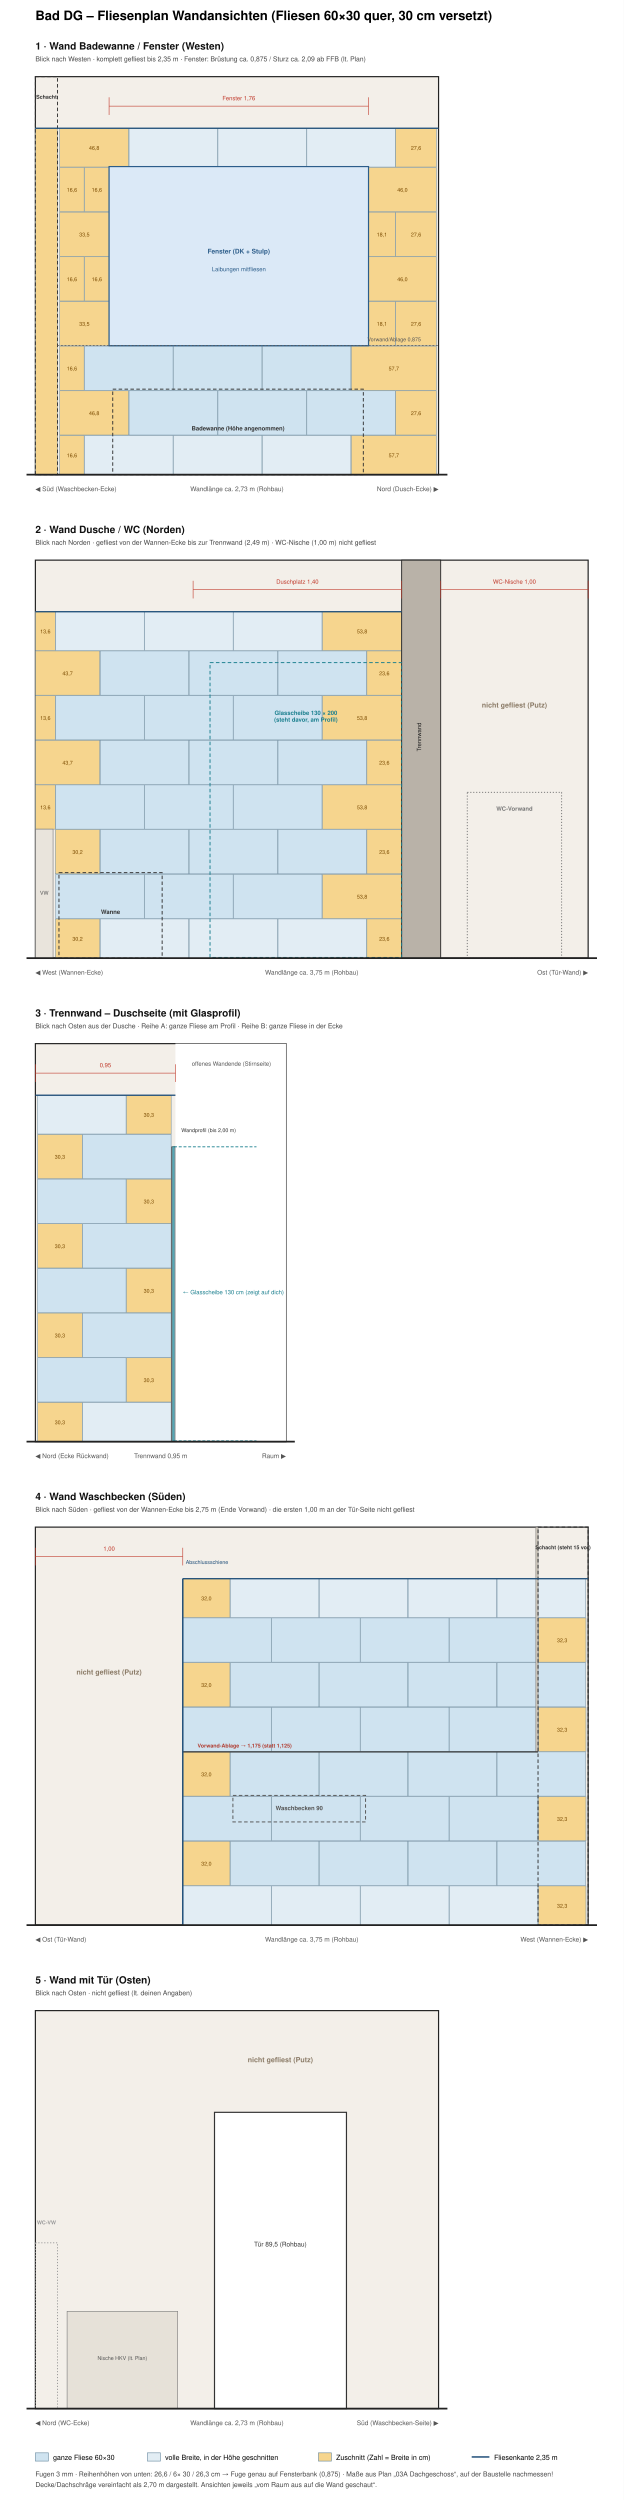
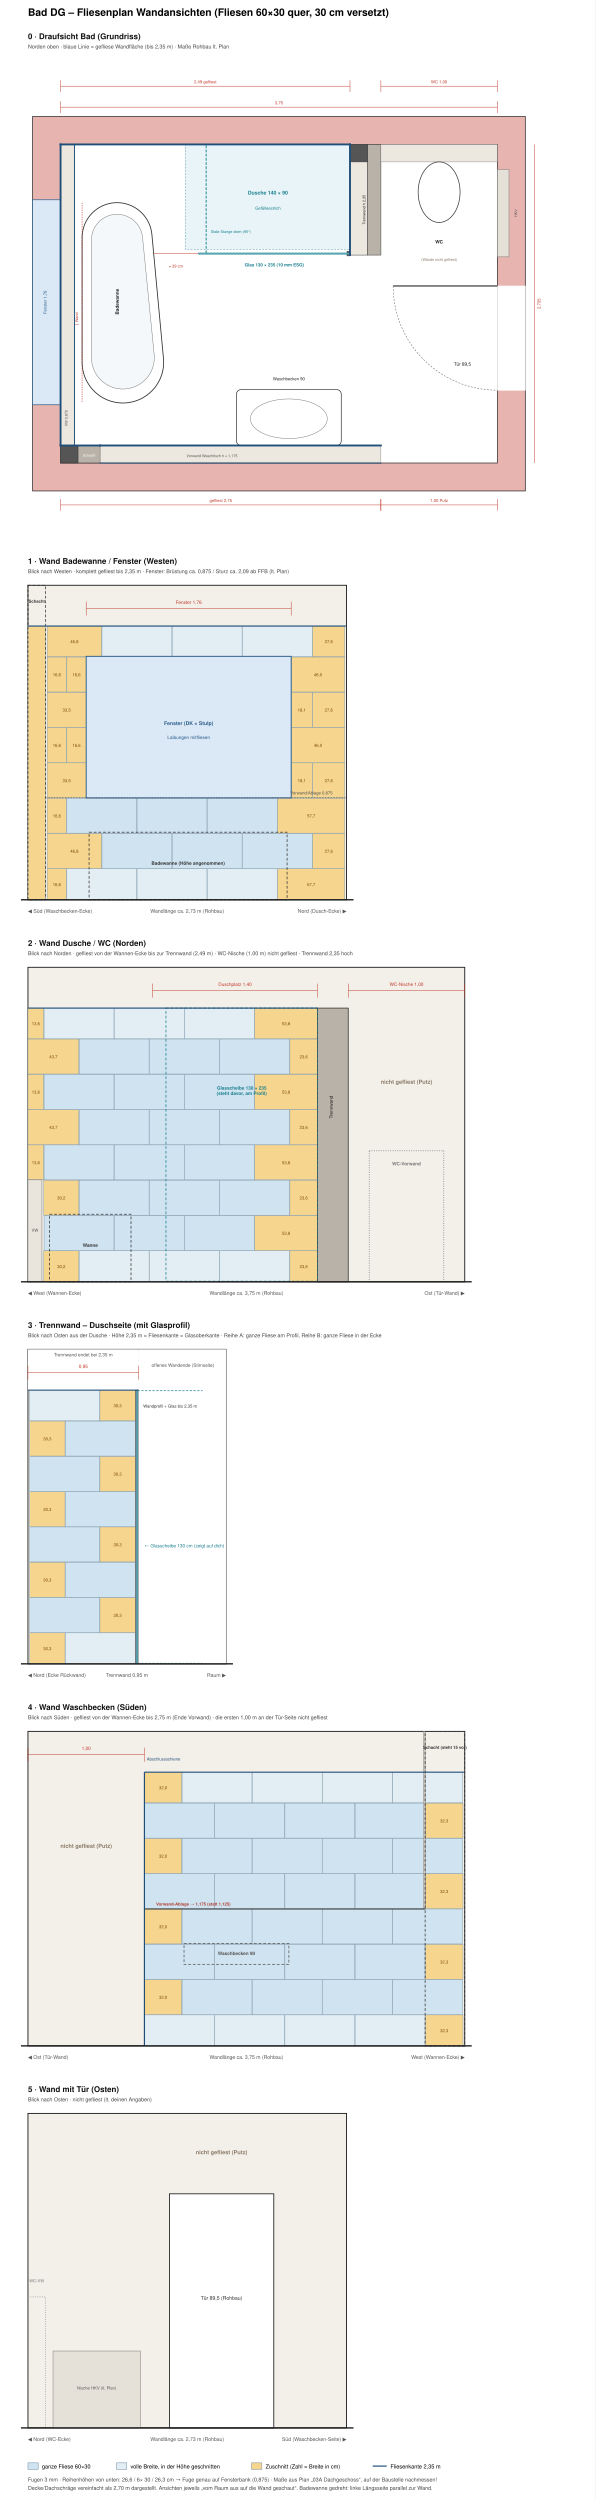
- <svg xmlns="http://www.w3.org/2000/svg" width="1058" height="4240" viewBox="0 0 1058 4240" font-family="Helvetica, Arial, sans-serif">
+ <svg xmlns="http://www.w3.org/2000/svg" width="1278" height="5366" viewBox="0 0 1278 5366" font-family="Helvetica, Arial, sans-serif">
  <rect width="100%" height="100%" fill="white" />
  <text x="60" y="34" font-size="22" font-weight="bold">Bad DG – Fliesenplan Wandansichten (Fliesen 60×30 quer, 30 cm versetzt)</text>
  <g transform="translate(0,60)">
+     <text x="60" y="24" font-size="17" font-weight="bold" fill="#111">0 · Draufsicht Bad (Grundriss)</text>
+     <text x="60" y="44" font-size="11.5" fill="#444">Norden oben · blaue Linie = gefliese Wandfläche (bis 2,35 m) · Maße Rohbau lt. Plan</text>
+     <rect x="70.0" y="190.0" width="1057.5" height="803.8" fill="#e8b4b0" stroke="#222" stroke-width="1.5" />
+     <rect x="130.0" y="250.0" width="937.5" height="683.8" fill="#ffffff" stroke="#222" stroke-width="1.5" />
+     <rect x="70.0" y="368.8" width="60.0" height="440.0" fill="#dbe9f7" stroke="#2c5d8a" stroke-width="1.5" />
+     <text x="100.0" y="588.8" font-size="9" fill="#2c5d8a" text-anchor="middle" font-weight="normal" transform="rotate(-90 100.0 588.8)">Fenster 1,76</text>
+     <rect x="1067.5" y="553.8" width="60.0" height="223.8" fill="#ffffff" stroke="#ffffff" />
+     <line x1="1067.5" y1="553.8" x2="843.8" y2="553.8" stroke="#333" stroke-width="2.5" />
+     <path d="M843.8,553.8 A223.8,223.8 0 0 0 1067.5,777.5" fill="none" stroke="#555" stroke-dasharray="4 3" />
+     <text x="992.5" y="725.0" font-size="10" fill="#222" text-anchor="middle" font-weight="normal">Tür 89,5</text>
+     <rect x="1067.5" y="303.8" width="25.0" height="187.5" fill="#e6e1d8" stroke="#777" />
+     <text x="1110.0" y="397.5" font-size="8" fill="#555" text-anchor="middle" font-weight="normal" transform="rotate(-90 1110.0 397.5)">HKV</text>
+     <rect x="130.0" y="250.0" width="30.0" height="646.2" fill="#ece7df" stroke="#777" stroke-width="0.8" />
+     <text x="145.0" y="837.5" font-size="8" fill="#555" text-anchor="middle" font-weight="normal" transform="rotate(-90 145.0 837.5)">VW 0,875</text>
+     <rect x="130.0" y="896.2" width="85.0" height="37.5" fill="#b9b2a8" stroke="#333" />
+     <rect x="130.0" y="896.2" width="37.5" height="37.5" fill="#555" stroke="#333" />
+     <text x="191.2" y="920.0" font-size="7.5" fill="#fff" text-anchor="middle" font-weight="normal">Schacht</text>
+     <rect x="215.0" y="896.2" width="602.5" height="37.5" fill="#ece7df" stroke="#777" stroke-width="0.8" />
+     <text x="455.0" y="921.2" font-size="8" fill="#555" text-anchor="middle" font-weight="normal">Vorwand Waschtisch h ≈ 1,175</text>
+     <rect x="507.5" y="776.2" width="225.0" height="120.0" rx="10" fill="#fff" stroke="#333" stroke-width="1.5" />
+     <ellipse cx="620.0" cy="838.8" rx="82.5" ry="42.5" fill="none" stroke="#777" />
+     <text x="620.0" y="756.2" font-size="9" fill="#222" text-anchor="middle" font-weight="normal">Waschbecken 90</text>
+     <rect x="751.2" y="250.0" width="37.5" height="237.5" fill="#ece7df" stroke="#333" stroke-width="1" />
+     <rect x="788.8" y="250.0" width="28.8" height="237.5" fill="#b9b2a8" stroke="#333" stroke-width="1" />
+     <rect x="751.2" y="250.0" width="37.5" height="37.5" fill="#555" stroke="#333" />
+     <text x="784.2" y="390.0" font-size="8" fill="#222" text-anchor="middle" font-weight="normal" transform="rotate(-90 784.2 390.0)">Trennwand h 2,35</text>
+     <rect x="817.5" y="250.0" width="250.0" height="37.5" fill="#ece7df" stroke="#777" stroke-width="0.8" />
+     <ellipse cx="942.5" cy="352.5" rx="45.0" ry="65.0" fill="#fff" stroke="#333" stroke-width="1.5" />
+     <text x="942.5" y="462.5" font-size="10" fill="#222" text-anchor="middle" font-weight="bold">WC</text>
+     <text x="942.5" y="500.0" font-size="8" fill="#8a7a66" text-anchor="middle" font-weight="normal">(Wände nicht gefliest)</text>
+     <rect x="397.5" y="250.0" width="353.8" height="225.0" fill="#e8f4f8" stroke="#1a7f8e" stroke-width="0.8" stroke-dasharray="4 3" />
+     <text x="575.0" y="357.5" font-size="11" fill="#1a7f8e" text-anchor="middle" font-weight="bold">Dusche 140 × 90</text>
+     <text x="575.0" y="390.0" font-size="9" fill="#1a7f8e" text-anchor="middle" font-weight="normal">Gefälleestrich</text>
+     <rect x="744.8" y="479.2" width="6.5" height="10.0" fill="#666" stroke="#333" />
+     <rect x="426.2" y="483.0" width="325.0" height="2.5" fill="#7cc4cf" stroke="#1a7f8e" stroke-width="1.2" />
+     <text x="588.8" y="511.8" font-size="9.5" fill="#1a7f8e" text-anchor="middle" font-weight="bold">Glas 130 × 235 (10 mm ESG)</text>
+     <line x1="442.5" y1="483.0" x2="442.5" y2="250.0" stroke="#1a7f8e" stroke-width="2" stroke-dasharray="6 3" />
+     <text x="452.5" y="440.0" font-size="8" fill="#1a7f8e" text-anchor="start" font-weight="normal">Stabi-Stange oben (90°)</text>
+     <path d="M176.2,450.0 L176.3,446.1 L176.7,442.1 L177.2,438.3 L177.9,434.4 L178.8,430.6 L179.9,426.8 L181.2,423.1 L182.7,419.5 L184.4,415.9 L186.3,412.5 L188.3,409.1 L190.6,405.9 L193.0,402.8 L195.5,399.8 L198.2,397.0 L201.1,394.3 L204.1,391.7 L207.2,389.3 L210.4,387.1 L213.8,385.1 L217.2,383.2 L220.8,381.5 L224.4,380.0 L228.1,378.7 L231.8,377.6 L235.7,376.6 L239.5,375.9 L243.4,375.4 L247.3,375.1 L251.2,375.0 L255.2,375.1 L259.1,375.4 L263.0,375.9 L266.9,376.6 L270.6,377.6 L274.4,378.7 L278.1,380.0 L281.8,381.5 L285.3,383.2 L288.8,385.1 L292.1,387.1 L295.3,389.3 L298.4,391.7 L301.4,394.3 L304.3,397.0 L307.0,399.8 L309.5,402.8 L311.9,405.9 L314.1,409.1 L316.2,412.5 L318.1,415.9 L319.8,419.5 L321.3,423.1 L322.6,426.8 L323.7,430.6 L324.6,434.4 L325.3,438.3 L325.9,442.1 L350.8,708.4 L351.1,712.9 L351.2,717.5 L351.1,722.1 L350.8,726.6 L350.2,731.2 L349.4,735.7 L348.3,740.1 L347.0,744.5 L345.4,748.9 L343.7,753.1 L341.7,757.2 L339.5,761.2 L337.1,765.1 L334.6,768.9 L331.8,772.6 L328.8,776.0 L325.6,779.4 L322.3,782.5 L318.8,785.5 L315.2,788.3 L311.4,790.9 L307.5,793.3 L303.5,795.5 L299.4,797.4 L295.1,799.2 L290.8,800.7 L286.4,802.0 L281.9,803.1 L277.4,803.9 L272.9,804.5 L268.3,804.9 L263.8,805.0 L259.2,804.9 L254.6,804.5 L250.1,803.9 L245.6,803.1 L241.1,802.0 L236.7,800.7 L232.4,799.2 L228.2,797.4 L224.0,795.5 L220.0,793.3 L216.1,790.9 L212.3,788.3 L208.7,785.5 L205.2,782.5 L201.9,779.4 L198.7,776.0 L195.8,772.6 L192.9,768.9 L190.4,765.1 L188.0,761.2 L185.8,757.2 L183.8,753.1 L182.1,748.9 L180.5,744.5 L179.2,740.1 L178.2,735.7 L177.3,731.2 L176.7,726.6 L176.4,722.1 L176.2,717.5 Z" fill="#fff" stroke="#333" stroke-width="1.8" />
+     <path d="M196.2,455.0 L196.3,452.1 L196.6,449.2 L196.9,446.4 L197.4,443.6 L198.1,440.8 L198.9,438.0 L199.9,435.3 L201.0,432.6 L202.2,430.0 L203.6,427.5 L205.1,425.1 L206.8,422.7 L208.5,420.4 L210.4,418.2 L212.3,416.1 L214.4,414.1 L216.6,412.2 L218.9,410.5 L221.3,408.9 L223.8,407.4 L226.3,406.0 L228.9,404.8 L231.6,403.6 L234.2,402.7 L237.0,401.9 L239.8,401.2 L242.7,400.7 L245.5,400.3 L248.4,400.1 L251.2,400.0 L254.1,400.1 L257.0,400.3 L259.9,400.7 L262.7,401.2 L265.5,401.9 L268.2,402.7 L270.9,403.6 L273.6,404.8 L276.2,406.0 L278.8,407.4 L281.2,408.9 L283.6,410.5 L285.9,412.2 L288.1,414.1 L290.1,416.1 L292.1,418.2 L294.0,420.4 L295.8,422.7 L297.4,425.1 L298.9,427.5 L300.2,430.0 L301.5,432.6 L302.6,435.3 L303.6,438.0 L304.4,440.8 L305.1,443.6 L305.6,446.4 L305.9,449.2 L330.9,700.5 L331.1,704.0 L331.2,707.5 L331.1,711.0 L330.9,714.5 L330.4,718.0 L329.8,721.5 L328.9,725.0 L327.9,728.4 L326.8,731.7 L325.4,735.0 L323.9,738.1 L322.2,741.2 L320.4,744.3 L318.4,747.2 L316.2,750.0 L313.9,752.7 L311.5,755.2 L308.9,757.6 L306.2,760.0 L303.4,762.1 L300.5,764.1 L297.5,766.0 L294.4,767.6 L291.2,769.2 L287.9,770.5 L284.6,771.7 L281.2,772.7 L277.8,773.5 L274.3,774.2 L270.8,774.6 L267.3,774.9 L263.8,775.0 L260.2,774.9 L256.7,774.6 L253.2,774.2 L249.7,773.5 L246.3,772.7 L242.9,771.7 L239.6,770.5 L236.3,769.2 L233.1,767.6 L230.0,766.0 L227.0,764.1 L224.1,762.1 L221.3,760.0 L218.6,757.6 L216.0,755.2 L213.6,752.7 L211.3,750.0 L209.2,747.2 L207.2,744.3 L205.3,741.2 L203.6,738.1 L202.1,735.0 L200.7,731.7 L199.6,728.4 L198.6,725.0 L197.7,721.5 L197.1,718.0 L196.6,714.5 L196.3,711.0 L196.2,707.5 Z" fill="#f4f8fb" stroke="#777" stroke-width="1" />
+     <text x="255.0" y="587.5" font-size="10" fill="#222" text-anchor="middle" font-weight="bold" transform="rotate(-90 255.0 587.5)">Badewanne</text>
+     <line x1="176.2" y1="375.0" x2="176.2" y2="805.0" stroke="#c0392b" stroke-width="1.2" stroke-dasharray="3 2" />
+     <text x="167.5" y="625.0" font-size="8" fill="#c0392b" text-anchor="middle" font-weight="normal" transform="rotate(-90 167.5 625.0)">∥ Wand</text>
+     <line x1="330.0" y1="484.2" x2="426.2" y2="484.2" stroke="#c0392b" stroke-width="1" />
+     <text x="377.5" y="514.2" font-size="8.5" fill="#c0392b" text-anchor="middle" font-weight="normal">≈ 39 cm</text>
+     <line x1="130.0" y1="250.0" x2="130.0" y2="896.2" stroke="#1f4e79" stroke-width="4" stroke-linecap="square" />
+     <line x1="160.0" y1="250.0" x2="160.0" y2="896.2" stroke="#1f4e79" stroke-width="2" stroke-linecap="square" />
+     <line x1="130.0" y1="250.0" x2="751.2" y2="250.0" stroke="#1f4e79" stroke-width="4" stroke-linecap="square" />
+     <line x1="751.2" y1="250.0" x2="751.2" y2="487.5" stroke="#1f4e79" stroke-width="4" stroke-linecap="square" />
+     <line x1="130.0" y1="896.2" x2="215.0" y2="896.2" stroke="#1f4e79" stroke-width="4" stroke-linecap="square" />
+     <line x1="215.0" y1="896.2" x2="817.5" y2="896.2" stroke="#1f4e79" stroke-width="4" stroke-linecap="square" />
+     <line x1="215.0" y1="933.8" x2="817.5" y2="933.8" stroke="#1f4e79" stroke-width="2" stroke-linecap="square" />
+     <line x1="130.0" y1="170.0" x2="1067.5" y2="170.0" stroke="#c0392b" />
+     <line x1="130.0" y1="157.5" x2="130.0" y2="182.5" stroke="#c0392b" />
+     <line x1="1067.5" y1="157.5" x2="1067.5" y2="182.5" stroke="#c0392b" />
+     <text x="598.8" y="163.8" font-size="9" fill="#c0392b" text-anchor="middle" font-weight="normal">3,75</text>
+     <line x1="130.0" y1="125.0" x2="751.2" y2="125.0" stroke="#c0392b" />
+     <line x1="130.0" y1="112.5" x2="130.0" y2="137.5" stroke="#c0392b" />
+     <line x1="751.2" y1="112.5" x2="751.2" y2="137.5" stroke="#c0392b" />
+     <text x="440.6" y="118.8" font-size="9" fill="#c0392b" text-anchor="middle" font-weight="normal">2,49 gefliest</text>
+     <line x1="817.5" y1="125.0" x2="1067.5" y2="125.0" stroke="#c0392b" />
+     <line x1="817.5" y1="112.5" x2="817.5" y2="137.5" stroke="#c0392b" />
+     <line x1="1067.5" y1="112.5" x2="1067.5" y2="137.5" stroke="#c0392b" />
+     <text x="942.5" y="118.8" font-size="9" fill="#c0392b" text-anchor="middle" font-weight="normal">WC 1,00</text>
+     <line x1="130.0" y1="1023.8" x2="817.5" y2="1023.8" stroke="#c0392b" />
+     <line x1="130.0" y1="1011.2" x2="130.0" y2="1036.2" stroke="#c0392b" />
+     <line x1="817.5" y1="1011.2" x2="817.5" y2="1036.2" stroke="#c0392b" />
+     <text x="473.8" y="1017.5" font-size="9" fill="#c0392b" text-anchor="middle" font-weight="normal">gefliest 2,75</text>
+     <line x1="817.5" y1="1023.8" x2="1067.5" y2="1023.8" stroke="#c0392b" />
+     <line x1="817.5" y1="1011.2" x2="817.5" y2="1036.2" stroke="#c0392b" />
+     <line x1="1067.5" y1="1011.2" x2="1067.5" y2="1036.2" stroke="#c0392b" />
+     <text x="942.5" y="1017.5" font-size="9" fill="#c0392b" text-anchor="middle" font-weight="normal">1,00 Putz</text>
+     <line x1="1147.5" y1="250.0" x2="1147.5" y2="933.8" stroke="#c0392b" />
+     <text x="1160.0" y="591.9" font-size="9" fill="#c0392b" text-anchor="middle" font-weight="normal" transform="rotate(-90 1160.0 591.9)">2,735</text>
+   </g>
+   <g transform="translate(0,1186.25)">
    <text x="60" y="24" font-size="17" font-weight="bold" fill="#111">1 · Wand Badewanne / Fenster (Westen)</text>
    <text x="60" y="44" font-size="11.5" fill="#444">Blick nach Westen · komplett gefliest bis 2,35 m · Fenster: Brüstung ca. 0,875 / Sturz ca. 2,09 ab FFB (lt. Plan)</text>
    <rect x="60" y="70" width="683.8" height="675.0" fill="#f3efe9" stroke="#222" stroke-width="2" />
    <rect x="101.2" y="678.5" width="41.5" height="66.5" fill="#f6d58e" stroke="#6a8aa0" stroke-width="0.8" />
    <text x="122.0" y="715.5" font-size="9" text-anchor="middle" fill="#7a4a00" font-weight="normal">16,6</text>
    <rect x="143.5" y="678.5" width="150.0" height="66.5" fill="#e2edf4" stroke="#6a8aa0" stroke-width="0.8" />
    <rect x="294.2" y="678.5" width="150.0" height="66.5" fill="#e2edf4" stroke="#6a8aa0" stroke-width="0.8" />
    <rect x="445.0" y="678.5" width="150.0" height="66.5" fill="#e2edf4" stroke="#6a8aa0" stroke-width="0.8" />
    <rect x="595.8" y="678.5" width="144.2" height="66.5" fill="#f6d58e" stroke="#6a8aa0" stroke-width="0.8" />
    <text x="667.9" y="715.5" font-size="9" text-anchor="middle" fill="#7a4a00" font-weight="normal">57,7</text>
    <rect x="101.2" y="602.8" width="116.9" height="75.0" fill="#f6d58e" stroke="#6a8aa0" stroke-width="0.8" />
    <text x="159.7" y="644.0" font-size="9" text-anchor="middle" fill="#7a4a00" font-weight="normal">46,8</text>
    <rect x="218.9" y="602.8" width="150.0" height="75.0" fill="#cfe3f0" stroke="#6a8aa0" stroke-width="0.8" />
    <rect x="369.6" y="602.8" width="150.0" height="75.0" fill="#cfe3f0" stroke="#6a8aa0" stroke-width="0.8" />
    <rect x="520.4" y="602.8" width="150.0" height="75.0" fill="#cfe3f0" stroke="#6a8aa0" stroke-width="0.8" />
    <rect x="671.1" y="602.8" width="68.9" height="75.0" fill="#f6d58e" stroke="#6a8aa0" stroke-width="0.8" />
    <text x="705.6" y="644.0" font-size="9" text-anchor="middle" fill="#7a4a00" font-weight="normal">27,6</text>
    <rect x="101.2" y="527.0" width="41.5" height="75.0" fill="#f6d58e" stroke="#6a8aa0" stroke-width="0.8" />
    <text x="122.0" y="568.2" font-size="9" text-anchor="middle" fill="#7a4a00" font-weight="normal">16,6</text>
    <rect x="143.5" y="527.0" width="150.0" height="75.0" fill="#cfe3f0" stroke="#6a8aa0" stroke-width="0.8" />
    <rect x="294.2" y="527.0" width="150.0" height="75.0" fill="#cfe3f0" stroke="#6a8aa0" stroke-width="0.8" />
    <rect x="445.0" y="527.0" width="150.0" height="75.0" fill="#cfe3f0" stroke="#6a8aa0" stroke-width="0.8" />
    <rect x="595.8" y="527.0" width="144.2" height="75.0" fill="#f6d58e" stroke="#6a8aa0" stroke-width="0.8" />
    <text x="667.9" y="568.2" font-size="9" text-anchor="middle" fill="#7a4a00" font-weight="normal">57,7</text>
    <rect x="101.2" y="157.5" width="116.9" height="65.8" fill="#f6d58e" stroke="#6a8aa0" stroke-width="0.8" />
    <text x="159.7" y="194.1" font-size="9" text-anchor="middle" fill="#7a4a00" font-weight="normal">46,8</text>
    <rect x="218.9" y="157.5" width="150.0" height="65.8" fill="#e2edf4" stroke="#6a8aa0" stroke-width="0.8" />
    <rect x="369.6" y="157.5" width="150.0" height="65.8" fill="#e2edf4" stroke="#6a8aa0" stroke-width="0.8" />
    <rect x="520.4" y="157.5" width="150.0" height="65.8" fill="#e2edf4" stroke="#6a8aa0" stroke-width="0.8" />
    <rect x="671.1" y="157.5" width="68.9" height="65.8" fill="#f6d58e" stroke="#6a8aa0" stroke-width="0.8" />
    <text x="705.6" y="194.1" font-size="9" text-anchor="middle" fill="#7a4a00" font-weight="normal">27,6</text>
    <rect x="101.2" y="451.2" width="83.8" height="75.0" fill="#f6d58e" stroke="#6a8aa0" stroke-width="0.8" />
    <text x="143.1" y="492.5" font-size="9" text-anchor="middle" fill="#7a4a00" font-weight="normal">33,5</text>
    <rect x="101.2" y="375.5" width="41.5" height="75.0" fill="#f6d58e" stroke="#6a8aa0" stroke-width="0.8" />
    <text x="122.0" y="416.8" font-size="9" text-anchor="middle" fill="#7a4a00" font-weight="normal">16,6</text>
    <rect x="143.5" y="375.5" width="41.5" height="75.0" fill="#f6d58e" stroke="#6a8aa0" stroke-width="0.8" />
    <text x="164.2" y="416.8" font-size="9" text-anchor="middle" fill="#7a4a00" font-weight="normal">16,6</text>
    <rect x="101.2" y="299.8" width="83.8" height="75.0" fill="#f6d58e" stroke="#6a8aa0" stroke-width="0.8" />
    <text x="143.1" y="341.0" font-size="9" text-anchor="middle" fill="#7a4a00" font-weight="normal">33,5</text>
    <rect x="101.2" y="224.0" width="41.5" height="75.0" fill="#f6d58e" stroke="#6a8aa0" stroke-width="0.8" />
    <text x="122.0" y="265.2" font-size="9" text-anchor="middle" fill="#7a4a00" font-weight="normal">16,6</text>
    <rect x="143.5" y="224.0" width="41.5" height="75.0" fill="#f6d58e" stroke="#6a8aa0" stroke-width="0.8" />
    <text x="164.2" y="265.2" font-size="9" text-anchor="middle" fill="#7a4a00" font-weight="normal">16,6</text>
    <rect x="625.0" y="451.2" width="45.4" height="75.0" fill="#f6d58e" stroke="#6a8aa0" stroke-width="0.8" />
    <text x="647.7" y="492.5" font-size="9" text-anchor="middle" fill="#7a4a00" font-weight="normal">18,1</text>
    <rect x="671.1" y="451.2" width="68.9" height="75.0" fill="#f6d58e" stroke="#6a8aa0" stroke-width="0.8" />
    <text x="705.6" y="492.5" font-size="9" text-anchor="middle" fill="#7a4a00" font-weight="normal">27,6</text>
    <rect x="625.0" y="375.5" width="115.0" height="75.0" fill="#f6d58e" stroke="#6a8aa0" stroke-width="0.8" />
    <text x="682.5" y="416.8" font-size="9" text-anchor="middle" fill="#7a4a00" font-weight="normal">46,0</text>
    <rect x="625.0" y="299.8" width="45.4" height="75.0" fill="#f6d58e" stroke="#6a8aa0" stroke-width="0.8" />
    <text x="647.7" y="341.0" font-size="9" text-anchor="middle" fill="#7a4a00" font-weight="normal">18,1</text>
    <rect x="671.1" y="299.8" width="68.9" height="75.0" fill="#f6d58e" stroke="#6a8aa0" stroke-width="0.8" />
    <text x="705.6" y="341.0" font-size="9" text-anchor="middle" fill="#7a4a00" font-weight="normal">27,6</text>
    <rect x="625.0" y="224.0" width="115.0" height="75.0" fill="#f6d58e" stroke="#6a8aa0" stroke-width="0.8" />
    <text x="682.5" y="265.2" font-size="9" text-anchor="middle" fill="#7a4a00" font-weight="normal">46,0</text>
    <rect x="185.0" y="222.5" width="440.0" height="303.8" fill="#dbe9f7" stroke="#2c5d8a" stroke-width="2" />
    <rect x="60.0" y="157.5" width="37.5" height="587.5" fill="#f6d58e" stroke="#6a8aa0" stroke-width="0.8" />
    <text x="405.0" y="370.0" font-size="11" text-anchor="middle" fill="#2c5d8a" font-weight="bold">Fenster (DK + Stulp)</text>
    <text x="405.0" y="400.0" font-size="10" text-anchor="middle" fill="#2c5d8a" font-weight="normal">Laibungen mitfliesen</text>
    <rect x="60.0" y="70.0" width="37.5" height="675.0" fill="none" stroke="#333" stroke-width="1.6" stroke-dasharray="6 4" />
    <text x="78.8" y="107.5" font-size="9" text-anchor="middle" fill="#333" font-weight="bold">Schacht</text>
    <rect x="191.2" y="600.0" width="425.0" height="145.0" fill="none" stroke="#333" stroke-width="1.6" stroke-dasharray="6 4" />
    <text x="403.8" y="670.0" font-size="10" text-anchor="middle" fill="#333" font-weight="bold">Badewanne (Höhe angenommen)</text>
    <line x1="97.5" y1="526.2" x2="743.8" y2="526.2" stroke="#555" stroke-width="1.2" stroke-dasharray="3 3" />
    <text x="713.8" y="518.8" font-size="9" text-anchor="end" fill="#555" font-weight="normal">Vorwand/Ablage 0,875</text>
    <line x1="60.0" y1="157.5" x2="743.8" y2="157.5" stroke="#1f4e79" stroke-width="2.2" />
    <line x1="185.0" y1="120.0" x2="625.0" y2="120.0" stroke="#c0392b" stroke-width="1" />
    <line x1="185.0" y1="135.0" x2="185.0" y2="105.0" stroke="#c0392b" stroke-width="1" />
    <line x1="625.0" y1="135.0" x2="625.0" y2="105.0" stroke="#c0392b" stroke-width="1" />
    <text x="405.0" y="110.0" font-size="10" text-anchor="middle" fill="#c0392b" font-weight="normal">Fenster 1,76</text>
    <line x1="45" y1="745.0" x2="758.8" y2="745.0" stroke="#222" stroke-width="3" />
    <text x="60" y="773.0" font-size="11" fill="#555">◀ Süd (Waschbecken-Ecke)</text>
    <text x="743.8" y="773.0" font-size="11" fill="#555" text-anchor="end">Nord (Dusch-Ecke) ▶</text>
    <text x="401.9" y="773.0" font-size="11" fill="#555" text-anchor="middle">Wandlänge ca. 2,73 m (Rohbau)</text>
  </g>
-   <g transform="translate(0,880.0)">
+   <g transform="translate(0,2006.25)">
    <text x="60" y="24" font-size="17" font-weight="bold" fill="#111">2 · Wand Dusche / WC (Norden)</text>
-     <text x="60" y="44" font-size="11.5" fill="#444">Blick nach Norden · gefliest von der Wannen-Ecke bis zur Trennwand (2,49 m) · WC-Nische (1,00 m) nicht gefliest</text>
+     <text x="60" y="44" font-size="11.5" fill="#444">Blick nach Norden · gefliest von der Wannen-Ecke bis zur Trennwand (2,49 m) · WC-Nische (1,00 m) nicht gefliest · Trennwand 2,35 hoch</text>
    <rect x="60" y="70" width="937.5" height="675.0" fill="#f3efe9" stroke="#222" stroke-width="2" />
    <rect x="60.0" y="451.2" width="33.9" height="75.0" fill="#f6d58e" stroke="#6a8aa0" stroke-width="0.8" />
    <text x="76.9" y="492.5" font-size="9" text-anchor="middle" fill="#7a4a00" font-weight="normal">13,6</text>
    <rect x="94.6" y="451.2" width="150.0" height="75.0" fill="#cfe3f0" stroke="#6a8aa0" stroke-width="0.8" />
    <rect x="245.4" y="451.2" width="150.0" height="75.0" fill="#cfe3f0" stroke="#6a8aa0" stroke-width="0.8" />
    <rect x="396.1" y="451.2" width="150.0" height="75.0" fill="#cfe3f0" stroke="#6a8aa0" stroke-width="0.8" />
    <rect x="546.9" y="451.2" width="134.4" height="75.0" fill="#f6d58e" stroke="#6a8aa0" stroke-width="0.8" />
    <text x="614.1" y="492.5" font-size="9" text-anchor="middle" fill="#7a4a00" font-weight="normal">53,8</text>
    <rect x="60.0" y="375.5" width="109.2" height="75.0" fill="#f6d58e" stroke="#6a8aa0" stroke-width="0.8" />
    <text x="114.6" y="416.8" font-size="9" text-anchor="middle" fill="#7a4a00" font-weight="normal">43,7</text>
    <rect x="170.0" y="375.5" width="150.0" height="75.0" fill="#cfe3f0" stroke="#6a8aa0" stroke-width="0.8" />
    <rect x="320.8" y="375.5" width="150.0" height="75.0" fill="#cfe3f0" stroke="#6a8aa0" stroke-width="0.8" />
    <rect x="471.5" y="375.5" width="150.0" height="75.0" fill="#cfe3f0" stroke="#6a8aa0" stroke-width="0.8" />
    <rect x="622.2" y="375.5" width="59.0" height="75.0" fill="#f6d58e" stroke="#6a8aa0" stroke-width="0.8" />
    <text x="651.8" y="416.8" font-size="9" text-anchor="middle" fill="#7a4a00" font-weight="normal">23,6</text>
    <rect x="60.0" y="299.8" width="33.9" height="75.0" fill="#f6d58e" stroke="#6a8aa0" stroke-width="0.8" />
    <text x="76.9" y="341.0" font-size="9" text-anchor="middle" fill="#7a4a00" font-weight="normal">13,6</text>
    <rect x="94.6" y="299.8" width="150.0" height="75.0" fill="#cfe3f0" stroke="#6a8aa0" stroke-width="0.8" />
    <rect x="245.4" y="299.8" width="150.0" height="75.0" fill="#cfe3f0" stroke="#6a8aa0" stroke-width="0.8" />
    <rect x="396.1" y="299.8" width="150.0" height="75.0" fill="#cfe3f0" stroke="#6a8aa0" stroke-width="0.8" />
    <rect x="546.9" y="299.8" width="134.4" height="75.0" fill="#f6d58e" stroke="#6a8aa0" stroke-width="0.8" />
    <text x="614.1" y="341.0" font-size="9" text-anchor="middle" fill="#7a4a00" font-weight="normal">53,8</text>
    <rect x="60.0" y="224.0" width="109.2" height="75.0" fill="#f6d58e" stroke="#6a8aa0" stroke-width="0.8" />
    <text x="114.6" y="265.2" font-size="9" text-anchor="middle" fill="#7a4a00" font-weight="normal">43,7</text>
    <rect x="170.0" y="224.0" width="150.0" height="75.0" fill="#cfe3f0" stroke="#6a8aa0" stroke-width="0.8" />
    <rect x="320.8" y="224.0" width="150.0" height="75.0" fill="#cfe3f0" stroke="#6a8aa0" stroke-width="0.8" />
    <rect x="471.5" y="224.0" width="150.0" height="75.0" fill="#cfe3f0" stroke="#6a8aa0" stroke-width="0.8" />
    <rect x="622.2" y="224.0" width="59.0" height="75.0" fill="#f6d58e" stroke="#6a8aa0" stroke-width="0.8" />
    <text x="651.8" y="265.2" font-size="9" text-anchor="middle" fill="#7a4a00" font-weight="normal">23,6</text>
    <rect x="60.0" y="157.5" width="33.9" height="65.8" fill="#f6d58e" stroke="#6a8aa0" stroke-width="0.8" />
    <text x="76.9" y="194.1" font-size="9" text-anchor="middle" fill="#7a4a00" font-weight="normal">13,6</text>
    <rect x="94.6" y="157.5" width="150.0" height="65.8" fill="#e2edf4" stroke="#6a8aa0" stroke-width="0.8" />
    <rect x="245.4" y="157.5" width="150.0" height="65.8" fill="#e2edf4" stroke="#6a8aa0" stroke-width="0.8" />
    <rect x="396.1" y="157.5" width="150.0" height="65.8" fill="#e2edf4" stroke="#6a8aa0" stroke-width="0.8" />
    <rect x="546.9" y="157.5" width="134.4" height="65.8" fill="#f6d58e" stroke="#6a8aa0" stroke-width="0.8" />
    <text x="614.1" y="194.1" font-size="9" text-anchor="middle" fill="#7a4a00" font-weight="normal">53,8</text>
    <rect x="93.8" y="678.5" width="75.5" height="66.5" fill="#f6d58e" stroke="#6a8aa0" stroke-width="0.8" />
    <text x="131.5" y="715.5" font-size="9" text-anchor="middle" fill="#7a4a00" font-weight="normal">30,2</text>
    <rect x="170.0" y="678.5" width="150.0" height="66.5" fill="#e2edf4" stroke="#6a8aa0" stroke-width="0.8" />
    <rect x="320.8" y="678.5" width="150.0" height="66.5" fill="#e2edf4" stroke="#6a8aa0" stroke-width="0.8" />
    <rect x="471.5" y="678.5" width="150.0" height="66.5" fill="#e2edf4" stroke="#6a8aa0" stroke-width="0.8" />
    <rect x="622.2" y="678.5" width="59.0" height="66.5" fill="#f6d58e" stroke="#6a8aa0" stroke-width="0.8" />
    <text x="651.8" y="715.5" font-size="9" text-anchor="middle" fill="#7a4a00" font-weight="normal">23,6</text>
    <rect x="94.6" y="602.8" width="150.0" height="75.0" fill="#cfe3f0" stroke="#6a8aa0" stroke-width="0.8" />
    <rect x="245.4" y="602.8" width="150.0" height="75.0" fill="#cfe3f0" stroke="#6a8aa0" stroke-width="0.8" />
    <rect x="396.1" y="602.8" width="150.0" height="75.0" fill="#cfe3f0" stroke="#6a8aa0" stroke-width="0.8" />
    <rect x="546.9" y="602.8" width="134.4" height="75.0" fill="#f6d58e" stroke="#6a8aa0" stroke-width="0.8" />
    <text x="614.1" y="644.0" font-size="9" text-anchor="middle" fill="#7a4a00" font-weight="normal">53,8</text>
    <rect x="93.8" y="527.0" width="75.5" height="75.0" fill="#f6d58e" stroke="#6a8aa0" stroke-width="0.8" />
    <text x="131.5" y="568.2" font-size="9" text-anchor="middle" fill="#7a4a00" font-weight="normal">30,2</text>
    <rect x="170.0" y="527.0" width="150.0" height="75.0" fill="#cfe3f0" stroke="#6a8aa0" stroke-width="0.8" />
    <rect x="320.8" y="527.0" width="150.0" height="75.0" fill="#cfe3f0" stroke="#6a8aa0" stroke-width="0.8" />
    <rect x="471.5" y="527.0" width="150.0" height="75.0" fill="#cfe3f0" stroke="#6a8aa0" stroke-width="0.8" />
    <rect x="622.2" y="527.0" width="59.0" height="75.0" fill="#f6d58e" stroke="#6a8aa0" stroke-width="0.8" />
    <text x="651.8" y="568.2" font-size="9" text-anchor="middle" fill="#7a4a00" font-weight="normal">23,6</text>
    <rect x="60.0" y="526.2" width="30.0" height="218.8" fill="#e9e4dc" stroke="#777" stroke-width="1" />
    <text x="75.0" y="637.5" font-size="9" text-anchor="middle" fill="#555" font-weight="normal">VW</text>
-     <rect x="681.2" y="70.0" width="66.2" height="675.0" fill="#b9b2a8" stroke="#222" stroke-width="1.5" />
+     <rect x="681.2" y="157.5" width="66.2" height="587.5" fill="#b9b2a8" stroke="#222" stroke-width="1.5" />
    <text x="714.2" y="370.0" font-size="10" text-anchor="middle" fill="#222" font-weight="normal" transform="rotate(-90 714.2 370.0)">Trennwand</text>
-     <rect x="356.2" y="243.8" width="325.0" height="500.0" fill="none" stroke="#1a7f8e" stroke-width="1.6" stroke-dasharray="6 4" />
-     <text x="518.8" y="332.5" font-size="10" text-anchor="middle" fill="#1a7f8e" font-weight="bold">Glasscheibe 130 × 200</text>
+     <rect x="356.2" y="157.5" width="325.0" height="586.2" fill="none" stroke="#1a7f8e" stroke-width="1.6" stroke-dasharray="6 4" />
+     <text x="518.8" y="332.5" font-size="10" text-anchor="middle" fill="#1a7f8e" font-weight="bold">Glasscheibe 130 × 235</text>
    <text x="518.8" y="344.0" font-size="10" text-anchor="middle" fill="#1a7f8e" font-weight="bold">(steht davor, am Profil)</text>
-     <rect x="100.0" y="600.0" width="175.0" height="145.0" fill="none" stroke="#333" stroke-width="1.6" stroke-dasharray="6 4" />
-     <text x="187.5" y="670.0" font-size="10" text-anchor="middle" fill="#333" font-weight="bold">Wanne</text>
+     <line x1="360.0" y1="170.0" x2="360.0" y2="170.0" stroke="#000" />
+     <rect x="106.2" y="600.0" width="175.0" height="145.0" fill="none" stroke="#333" stroke-width="1.6" stroke-dasharray="6 4" />
+     <text x="193.8" y="670.0" font-size="10" text-anchor="middle" fill="#333" font-weight="bold">Wanne</text>
    <rect x="792.5" y="463.8" width="160.0" height="281.2" fill="none" stroke="#777" stroke-width="1.6" stroke-dasharray="2 3" />
    <text x="872.5" y="495.0" font-size="10" text-anchor="middle" fill="#777" font-weight="bold">WC-Vorwand</text>
    <text x="872.5" y="320.0" font-size="12" text-anchor="middle" fill="#8a7a66" font-weight="bold">nicht gefliest (Putz)</text>
    <line x1="327.5" y1="120.0" x2="681.2" y2="120.0" stroke="#c0392b" stroke-width="1" />
    <line x1="327.5" y1="135.0" x2="327.5" y2="105.0" stroke="#c0392b" stroke-width="1" />
    <line x1="681.2" y1="135.0" x2="681.2" y2="105.0" stroke="#c0392b" stroke-width="1" />
    <text x="504.4" y="110.0" font-size="10" text-anchor="middle" fill="#c0392b" font-weight="normal">Duschplatz 1,40</text>
    <line x1="747.5" y1="120.0" x2="997.5" y2="120.0" stroke="#c0392b" stroke-width="1" />
    <line x1="747.5" y1="135.0" x2="747.5" y2="105.0" stroke="#c0392b" stroke-width="1" />
    <line x1="997.5" y1="135.0" x2="997.5" y2="105.0" stroke="#c0392b" stroke-width="1" />
    <text x="872.5" y="110.0" font-size="10" text-anchor="middle" fill="#c0392b" font-weight="normal">WC-Nische 1,00</text>
    <line x1="60.0" y1="157.5" x2="681.2" y2="157.5" stroke="#1f4e79" stroke-width="2.2" />
    <line x1="45" y1="745.0" x2="1012.5" y2="745.0" stroke="#222" stroke-width="3" />
    <text x="60" y="773.0" font-size="11" fill="#555">◀ West (Wannen-Ecke)</text>
    <text x="997.5" y="773.0" font-size="11" fill="#555" text-anchor="end">Ost (Tür-Wand) ▶</text>
    <text x="528.8" y="773.0" font-size="11" fill="#555" text-anchor="middle">Wandlänge ca. 3,75 m (Rohbau)</text>
  </g>
-   <g transform="translate(0,1700.0)">
+   <g transform="translate(0,2826.25)">
    <text x="60" y="24" font-size="17" font-weight="bold" fill="#111">3 · Trennwand – Duschseite (mit Glasprofil)</text>
-     <text x="60" y="44" font-size="11.5" fill="#444">Blick nach Osten aus der Dusche · Reihe A: ganze Fliese am Profil · Reihe B: ganze Fliese in der Ecke</text>
+     <text x="60" y="44" font-size="11.5" fill="#444">Blick nach Osten aus der Dusche · Höhe 2,35 m = Fliesenkante = Glasoberkante · Reihe A: ganze Fliese am Profil, Reihe B: ganze Fliese in der Ecke</text>
    <rect x="60" y="70" width="425.0" height="675.0" fill="#f3efe9" stroke="#222" stroke-width="2" />
    <rect x="63.8" y="678.5" width="75.8" height="66.5" fill="#f6d58e" stroke="#6a8aa0" stroke-width="0.8" />
    <text x="101.6" y="715.5" font-size="9" text-anchor="middle" fill="#7a4a00" font-weight="normal">30,3</text>
    <rect x="140.2" y="678.5" width="150.0" height="66.5" fill="#e2edf4" stroke="#6a8aa0" stroke-width="0.8" />
    <rect x="63.8" y="602.8" width="150.0" height="75.0" fill="#cfe3f0" stroke="#6a8aa0" stroke-width="0.8" />
    <rect x="214.5" y="602.8" width="75.8" height="75.0" fill="#f6d58e" stroke="#6a8aa0" stroke-width="0.8" />
    <text x="252.4" y="644.0" font-size="9" text-anchor="middle" fill="#7a4a00" font-weight="normal">30,3</text>
    <rect x="63.8" y="527.0" width="75.8" height="75.0" fill="#f6d58e" stroke="#6a8aa0" stroke-width="0.8" />
    <text x="101.6" y="568.2" font-size="9" text-anchor="middle" fill="#7a4a00" font-weight="normal">30,3</text>
    <rect x="140.2" y="527.0" width="150.0" height="75.0" fill="#cfe3f0" stroke="#6a8aa0" stroke-width="0.8" />
    <rect x="63.8" y="451.2" width="150.0" height="75.0" fill="#cfe3f0" stroke="#6a8aa0" stroke-width="0.8" />
    <rect x="214.5" y="451.2" width="75.8" height="75.0" fill="#f6d58e" stroke="#6a8aa0" stroke-width="0.8" />
    <text x="252.4" y="492.5" font-size="9" text-anchor="middle" fill="#7a4a00" font-weight="normal">30,3</text>
    <rect x="63.8" y="375.5" width="75.8" height="75.0" fill="#f6d58e" stroke="#6a8aa0" stroke-width="0.8" />
    <text x="101.6" y="416.8" font-size="9" text-anchor="middle" fill="#7a4a00" font-weight="normal">30,3</text>
    <rect x="140.2" y="375.5" width="150.0" height="75.0" fill="#cfe3f0" stroke="#6a8aa0" stroke-width="0.8" />
    <rect x="63.8" y="299.8" width="150.0" height="75.0" fill="#cfe3f0" stroke="#6a8aa0" stroke-width="0.8" />
    <rect x="214.5" y="299.8" width="75.8" height="75.0" fill="#f6d58e" stroke="#6a8aa0" stroke-width="0.8" />
    <text x="252.4" y="341.0" font-size="9" text-anchor="middle" fill="#7a4a00" font-weight="normal">30,3</text>
    <rect x="63.8" y="224.0" width="75.8" height="75.0" fill="#f6d58e" stroke="#6a8aa0" stroke-width="0.8" />
    <text x="101.6" y="265.2" font-size="9" text-anchor="middle" fill="#7a4a00" font-weight="normal">30,3</text>
    <rect x="140.2" y="224.0" width="150.0" height="75.0" fill="#cfe3f0" stroke="#6a8aa0" stroke-width="0.8" />
    <rect x="63.8" y="157.5" width="150.0" height="65.8" fill="#e2edf4" stroke="#6a8aa0" stroke-width="0.8" />
    <rect x="214.5" y="157.5" width="75.8" height="65.8" fill="#f6d58e" stroke="#6a8aa0" stroke-width="0.8" />
    <text x="252.4" y="194.1" font-size="9" text-anchor="middle" fill="#7a4a00" font-weight="normal">30,3</text>
-     <rect x="291.0" y="245.0" width="6.5" height="500.0" fill="#9aa5ad" stroke="#333" stroke-width="1" />
+     <rect x="60.0" y="70.0" width="237.5" height="87.5" fill="#ffffff" stroke="#ffffff" stroke-width="0" />
+     <rect x="291.0" y="157.5" width="6.5" height="587.5" fill="#9aa5ad" stroke="#333" stroke-width="1" />
    <rect x="297.5" y="70.0" width="187.5" height="675.0" fill="#ffffff" stroke="#ffffff" stroke-width="0" />
-     <rect x="293.2" y="245.0" width="2.0" height="498.8" fill="#7cc4cf" stroke="#1a7f8e" stroke-width="1" />
+     <rect x="293.2" y="158.8" width="2.0" height="585.0" fill="#7cc4cf" stroke="#1a7f8e" stroke-width="1" />
+     <text x="178.8" y="85.0" font-size="10" text-anchor="middle" fill="#555" font-weight="normal">Trennwand endet bei 2,35 m</text>
    <text x="392.5" y="107.5" font-size="10" text-anchor="middle" fill="#555" font-weight="normal">offenes Wandende (Stirnseite)</text>
    <text x="310.0" y="495.0" font-size="10" text-anchor="start" fill="#1a7f8e" font-weight="normal">← Glasscheibe 130 cm (zeigt auf dich)</text>
-     <line x1="295.2" y1="245.0" x2="435.0" y2="245.0" stroke="#1a7f8e" stroke-width="1.5" stroke-dasharray="5 3" />
+     <line x1="295.2" y1="158.8" x2="435.0" y2="158.8" stroke="#1a7f8e" stroke-width="1.5" stroke-dasharray="5 3" />
    <line x1="295.2" y1="743.8" x2="435.0" y2="743.8" stroke="#1a7f8e" stroke-width="1.5" stroke-dasharray="5 3" />
-     <text x="307.5" y="220.0" font-size="9" text-anchor="start" fill="#333" font-weight="normal">Wandprofil (bis 2,00 m)</text>
+     <text x="307.5" y="195.0" font-size="9" text-anchor="start" fill="#333" font-weight="normal">Wandprofil + Glas bis 2,35 m</text>
    <line x1="60.0" y1="157.5" x2="297.5" y2="157.5" stroke="#1f4e79" stroke-width="2.2" />
    <line x1="60.0" y1="120.0" x2="297.5" y2="120.0" stroke="#c0392b" stroke-width="1" />
    <line x1="60.0" y1="135.0" x2="60.0" y2="105.0" stroke="#c0392b" stroke-width="1" />
    <line x1="297.5" y1="135.0" x2="297.5" y2="105.0" stroke="#c0392b" stroke-width="1" />
    <text x="178.8" y="110.0" font-size="10" text-anchor="middle" fill="#c0392b" font-weight="normal">0,95</text>
    <line x1="45" y1="745.0" x2="500.0" y2="745.0" stroke="#222" stroke-width="3" />
    <text x="60" y="773.0" font-size="11" fill="#555">◀ Nord (Ecke Rückwand)</text>
    <text x="485.0" y="773.0" font-size="11" fill="#555" text-anchor="end">Raum ▶</text>
    <text x="272.5" y="773.0" font-size="11" fill="#555" text-anchor="middle">Trennwand 0,95 m</text>
  </g>
-   <g transform="translate(0,2520.0)">
+   <g transform="translate(0,3646.25)">
    <text x="60" y="24" font-size="17" font-weight="bold" fill="#111">4 · Wand Waschbecken (Süden)</text>
    <text x="60" y="44" font-size="11.5" fill="#444">Blick nach Süden · gefliest von der Wannen-Ecke bis 2,75 m (Ende Vorwand) · die ersten 1,00 m an der Tür-Seite nicht gefliest</text>
    <rect x="60" y="70" width="937.5" height="675.0" fill="#f3efe9" stroke="#222" stroke-width="2" />
    <rect x="310.0" y="678.5" width="150.0" height="66.5" fill="#e2edf4" stroke="#6a8aa0" stroke-width="0.8" />
    <rect x="460.8" y="678.5" width="150.0" height="66.5" fill="#e2edf4" stroke="#6a8aa0" stroke-width="0.8" />
    <rect x="611.5" y="678.5" width="150.0" height="66.5" fill="#e2edf4" stroke="#6a8aa0" stroke-width="0.8" />
    <rect x="762.2" y="678.5" width="150.0" height="66.5" fill="#e2edf4" stroke="#6a8aa0" stroke-width="0.8" />
    <rect x="913.0" y="678.5" width="80.8" height="66.5" fill="#f6d58e" stroke="#6a8aa0" stroke-width="0.8" />
    <text x="953.4" y="715.5" font-size="9" text-anchor="middle" fill="#7a4a00" font-weight="normal">32,3</text>
    <rect x="310.0" y="602.8" width="80.0" height="75.0" fill="#f6d58e" stroke="#6a8aa0" stroke-width="0.8" />
    <text x="350.0" y="644.0" font-size="9" text-anchor="middle" fill="#7a4a00" font-weight="normal">32,0</text>
    <rect x="390.8" y="602.8" width="150.0" height="75.0" fill="#cfe3f0" stroke="#6a8aa0" stroke-width="0.8" />
    <rect x="541.5" y="602.8" width="150.0" height="75.0" fill="#cfe3f0" stroke="#6a8aa0" stroke-width="0.8" />
    <rect x="692.2" y="602.8" width="150.0" height="75.0" fill="#cfe3f0" stroke="#6a8aa0" stroke-width="0.8" />
    <rect x="843.0" y="602.8" width="150.0" height="75.0" fill="#cfe3f0" stroke="#6a8aa0" stroke-width="0.8" />
    <rect x="310.0" y="527.0" width="150.0" height="75.0" fill="#cfe3f0" stroke="#6a8aa0" stroke-width="0.8" />
    <rect x="460.8" y="527.0" width="150.0" height="75.0" fill="#cfe3f0" stroke="#6a8aa0" stroke-width="0.8" />
    <rect x="611.5" y="527.0" width="150.0" height="75.0" fill="#cfe3f0" stroke="#6a8aa0" stroke-width="0.8" />
    <rect x="762.2" y="527.0" width="150.0" height="75.0" fill="#cfe3f0" stroke="#6a8aa0" stroke-width="0.8" />
    <rect x="913.0" y="527.0" width="80.8" height="75.0" fill="#f6d58e" stroke="#6a8aa0" stroke-width="0.8" />
    <text x="953.4" y="568.2" font-size="9" text-anchor="middle" fill="#7a4a00" font-weight="normal">32,3</text>
    <rect x="310.0" y="451.2" width="80.0" height="75.0" fill="#f6d58e" stroke="#6a8aa0" stroke-width="0.8" />
    <text x="350.0" y="492.5" font-size="9" text-anchor="middle" fill="#7a4a00" font-weight="normal">32,0</text>
    <rect x="390.8" y="451.2" width="150.0" height="75.0" fill="#cfe3f0" stroke="#6a8aa0" stroke-width="0.8" />
    <rect x="541.5" y="451.2" width="150.0" height="75.0" fill="#cfe3f0" stroke="#6a8aa0" stroke-width="0.8" />
    <rect x="692.2" y="451.2" width="150.0" height="75.0" fill="#cfe3f0" stroke="#6a8aa0" stroke-width="0.8" />
    <rect x="843.0" y="451.2" width="150.0" height="75.0" fill="#cfe3f0" stroke="#6a8aa0" stroke-width="0.8" />
    <rect x="310.0" y="375.5" width="150.0" height="75.0" fill="#cfe3f0" stroke="#6a8aa0" stroke-width="0.8" />
    <rect x="460.8" y="375.5" width="150.0" height="75.0" fill="#cfe3f0" stroke="#6a8aa0" stroke-width="0.8" />
    <rect x="611.5" y="375.5" width="150.0" height="75.0" fill="#cfe3f0" stroke="#6a8aa0" stroke-width="0.8" />
    <rect x="762.2" y="375.5" width="150.0" height="75.0" fill="#cfe3f0" stroke="#6a8aa0" stroke-width="0.8" />
    <rect x="913.0" y="375.5" width="80.8" height="75.0" fill="#f6d58e" stroke="#6a8aa0" stroke-width="0.8" />
    <text x="953.4" y="416.8" font-size="9" text-anchor="middle" fill="#7a4a00" font-weight="normal">32,3</text>
    <rect x="310.0" y="299.8" width="80.0" height="75.0" fill="#f6d58e" stroke="#6a8aa0" stroke-width="0.8" />
    <text x="350.0" y="341.0" font-size="9" text-anchor="middle" fill="#7a4a00" font-weight="normal">32,0</text>
    <rect x="390.8" y="299.8" width="150.0" height="75.0" fill="#cfe3f0" stroke="#6a8aa0" stroke-width="0.8" />
    <rect x="541.5" y="299.8" width="150.0" height="75.0" fill="#cfe3f0" stroke="#6a8aa0" stroke-width="0.8" />
    <rect x="692.2" y="299.8" width="150.0" height="75.0" fill="#cfe3f0" stroke="#6a8aa0" stroke-width="0.8" />
    <rect x="843.0" y="299.8" width="150.0" height="75.0" fill="#cfe3f0" stroke="#6a8aa0" stroke-width="0.8" />
    <rect x="310.0" y="224.0" width="150.0" height="75.0" fill="#cfe3f0" stroke="#6a8aa0" stroke-width="0.8" />
    <rect x="460.8" y="224.0" width="150.0" height="75.0" fill="#cfe3f0" stroke="#6a8aa0" stroke-width="0.8" />
    <rect x="611.5" y="224.0" width="150.0" height="75.0" fill="#cfe3f0" stroke="#6a8aa0" stroke-width="0.8" />
    <rect x="762.2" y="224.0" width="150.0" height="75.0" fill="#cfe3f0" stroke="#6a8aa0" stroke-width="0.8" />
    <rect x="913.0" y="224.0" width="80.8" height="75.0" fill="#f6d58e" stroke="#6a8aa0" stroke-width="0.8" />
    <text x="953.4" y="265.2" font-size="9" text-anchor="middle" fill="#7a4a00" font-weight="normal">32,3</text>
    <rect x="310.0" y="157.5" width="80.0" height="65.8" fill="#f6d58e" stroke="#6a8aa0" stroke-width="0.8" />
    <text x="350.0" y="194.1" font-size="9" text-anchor="middle" fill="#7a4a00" font-weight="normal">32,0</text>
    <rect x="390.8" y="157.5" width="150.0" height="65.8" fill="#e2edf4" stroke="#6a8aa0" stroke-width="0.8" />
    <rect x="541.5" y="157.5" width="150.0" height="65.8" fill="#e2edf4" stroke="#6a8aa0" stroke-width="0.8" />
    <rect x="692.2" y="157.5" width="150.0" height="65.8" fill="#e2edf4" stroke="#6a8aa0" stroke-width="0.8" />
    <rect x="843.0" y="157.5" width="150.0" height="65.8" fill="#e2edf4" stroke="#6a8aa0" stroke-width="0.8" />
    <rect x="908.8" y="70.0" width="3.8" height="381.2" fill="#cfc8bd" stroke="#777" stroke-width="0.8" />
    <rect x="912.5" y="70.0" width="85.0" height="675.0" fill="none" stroke="#333" stroke-width="1.6" stroke-dasharray="6 4" />
    <text x="955.0" y="107.5" font-size="9" text-anchor="middle" fill="#333" font-weight="bold">Schacht (steht 15 vor)</text>
    <line x1="310.0" y1="451.2" x2="912.5" y2="451.2" stroke="#333" stroke-width="2" />
    <text x="335.0" y="443.8" font-size="9" text-anchor="start" fill="#b03a2e" font-weight="bold">Vorwand-Ablage → 1,175 (statt 1,125)</text>
    <rect x="395.0" y="525.0" width="225.0" height="45.0" fill="none" stroke="#555" stroke-width="1.6" stroke-dasharray="6 4" />
    <text x="507.5" y="550.0" font-size="10" text-anchor="middle" fill="#555" font-weight="bold">Waschbecken 90</text>
    <text x="185.0" y="320.0" font-size="12" text-anchor="middle" fill="#8a7a66" font-weight="bold">nicht gefliest (Putz)</text>
    <line x1="310.0" y1="745.0" x2="310.0" y2="157.5" stroke="#1f4e79" stroke-width="2.5" />
    <text x="315.0" y="132.5" font-size="9" text-anchor="start" fill="#1f4e79" font-weight="normal">Abschlussschiene</text>
    <line x1="60.0" y1="120.0" x2="310.0" y2="120.0" stroke="#c0392b" stroke-width="1" />
    <line x1="60.0" y1="135.0" x2="60.0" y2="105.0" stroke="#c0392b" stroke-width="1" />
    <line x1="310.0" y1="135.0" x2="310.0" y2="105.0" stroke="#c0392b" stroke-width="1" />
    <text x="185.0" y="110.0" font-size="10" text-anchor="middle" fill="#c0392b" font-weight="normal">1,00</text>
    <line x1="310.0" y1="157.5" x2="997.5" y2="157.5" stroke="#1f4e79" stroke-width="2.2" />
    <line x1="45" y1="745.0" x2="1012.5" y2="745.0" stroke="#222" stroke-width="3" />
    <text x="60" y="773.0" font-size="11" fill="#555">◀ Ost (Tür-Wand)</text>
    <text x="997.5" y="773.0" font-size="11" fill="#555" text-anchor="end">West (Wannen-Ecke) ▶</text>
    <text x="528.8" y="773.0" font-size="11" fill="#555" text-anchor="middle">Wandlänge ca. 3,75 m (Rohbau)</text>
  </g>
-   <g transform="translate(0,3340.0)">
+   <g transform="translate(0,4466.25)">
    <text x="60" y="24" font-size="17" font-weight="bold" fill="#111">5 · Wand mit Tür (Osten)</text>
    <text x="60" y="44" font-size="11.5" fill="#444">Blick nach Osten · nicht gefliest (lt. deinen Angaben)</text>
    <rect x="60" y="70" width="683.8" height="675.0" fill="#f3efe9" stroke="#222" stroke-width="2" />
    <rect x="113.8" y="580.0" width="187.5" height="165.0" fill="#e6e1d8" stroke="#777" stroke-width="1" />
    <rect x="363.8" y="242.5" width="223.8" height="502.5" fill="#fff" stroke="#333" stroke-width="2" />
    <text x="207.5" y="662.5" font-size="9" text-anchor="middle" fill="#555" font-weight="normal">Nische HKV (lt. Plan)</text>
    <text x="475.5" y="470.0" font-size="11" text-anchor="middle" fill="#333" font-weight="normal">Tür 89,5 (Rohbau)</text>
    <rect x="60.0" y="463.8" width="37.5" height="281.2" fill="none" stroke="#999" stroke-width="1.6" stroke-dasharray="2 3" />
    <text x="78.8" y="432.5" font-size="9" text-anchor="middle" fill="#999" font-weight="bold">WC-VW</text>
    <text x="475.5" y="157.5" font-size="12" text-anchor="middle" fill="#8a7a66" font-weight="bold">nicht gefliest (Putz)</text>
    <line x1="45" y1="745.0" x2="758.8" y2="745.0" stroke="#222" stroke-width="3" />
    <text x="60" y="773.0" font-size="11" fill="#555">◀ Nord (WC-Ecke)</text>
    <text x="743.8" y="773.0" font-size="11" fill="#555" text-anchor="end">Süd (Waschbecken-Seite) ▶</text>
    <text x="401.9" y="773.0" font-size="11" fill="#555" text-anchor="middle">Wandlänge ca. 2,73 m (Rohbau)</text>
  </g>
-   <g transform="translate(60,4160.0)">
+   <g transform="translate(60,5286.25)">
    <rect x="0" y="0" width="22" height="14" fill="#cfe3f0" stroke="#6a8aa0" />
    <text x="30" y="12" font-size="12">ganze Fliese 60×30</text>
    <rect x="190" y="0" width="22" height="14" fill="#e2edf4" stroke="#6a8aa0" />
    <text x="220" y="12" font-size="12">volle Breite, in der Höhe geschnitten</text>
    <rect x="480" y="0" width="22" height="14" fill="#f6d58e" stroke="#6a8aa0" />
    <text x="510" y="12" font-size="12">Zuschnitt (Zahl = Breite in cm)</text>
    <line x1="740" y1="7" x2="770" y2="7" stroke="#1f4e79" stroke-width="2.5" />
    <text x="778" y="12" font-size="12">Fliesenkante 2,35 m</text>
    <text x="0" y="40" font-size="11.5" fill="#444">Fugen 3 mm · Reihenhöhen von unten: 26,6 / 6× 30 / 26,3 cm → Fuge genau auf Fensterbank (0,875) · Maße aus Plan „03A Dachgeschoss“, auf der Baustelle nachmessen!</text>
-     <text x="0" y="58" font-size="11.5" fill="#444">Decke/Dachschräge vereinfacht als 2,70 m dargestellt. Ansichten jeweils „vom Raum aus auf die Wand geschaut“.</text>
+     <text x="0" y="58" font-size="11.5" fill="#444">Decke/Dachschräge vereinfacht als 2,70 m dargestellt. Ansichten jeweils „vom Raum aus auf die Wand geschaut“. Badewanne gedreht: linke Längsseite parallel zur Wand.</text>
  </g>
</svg>
